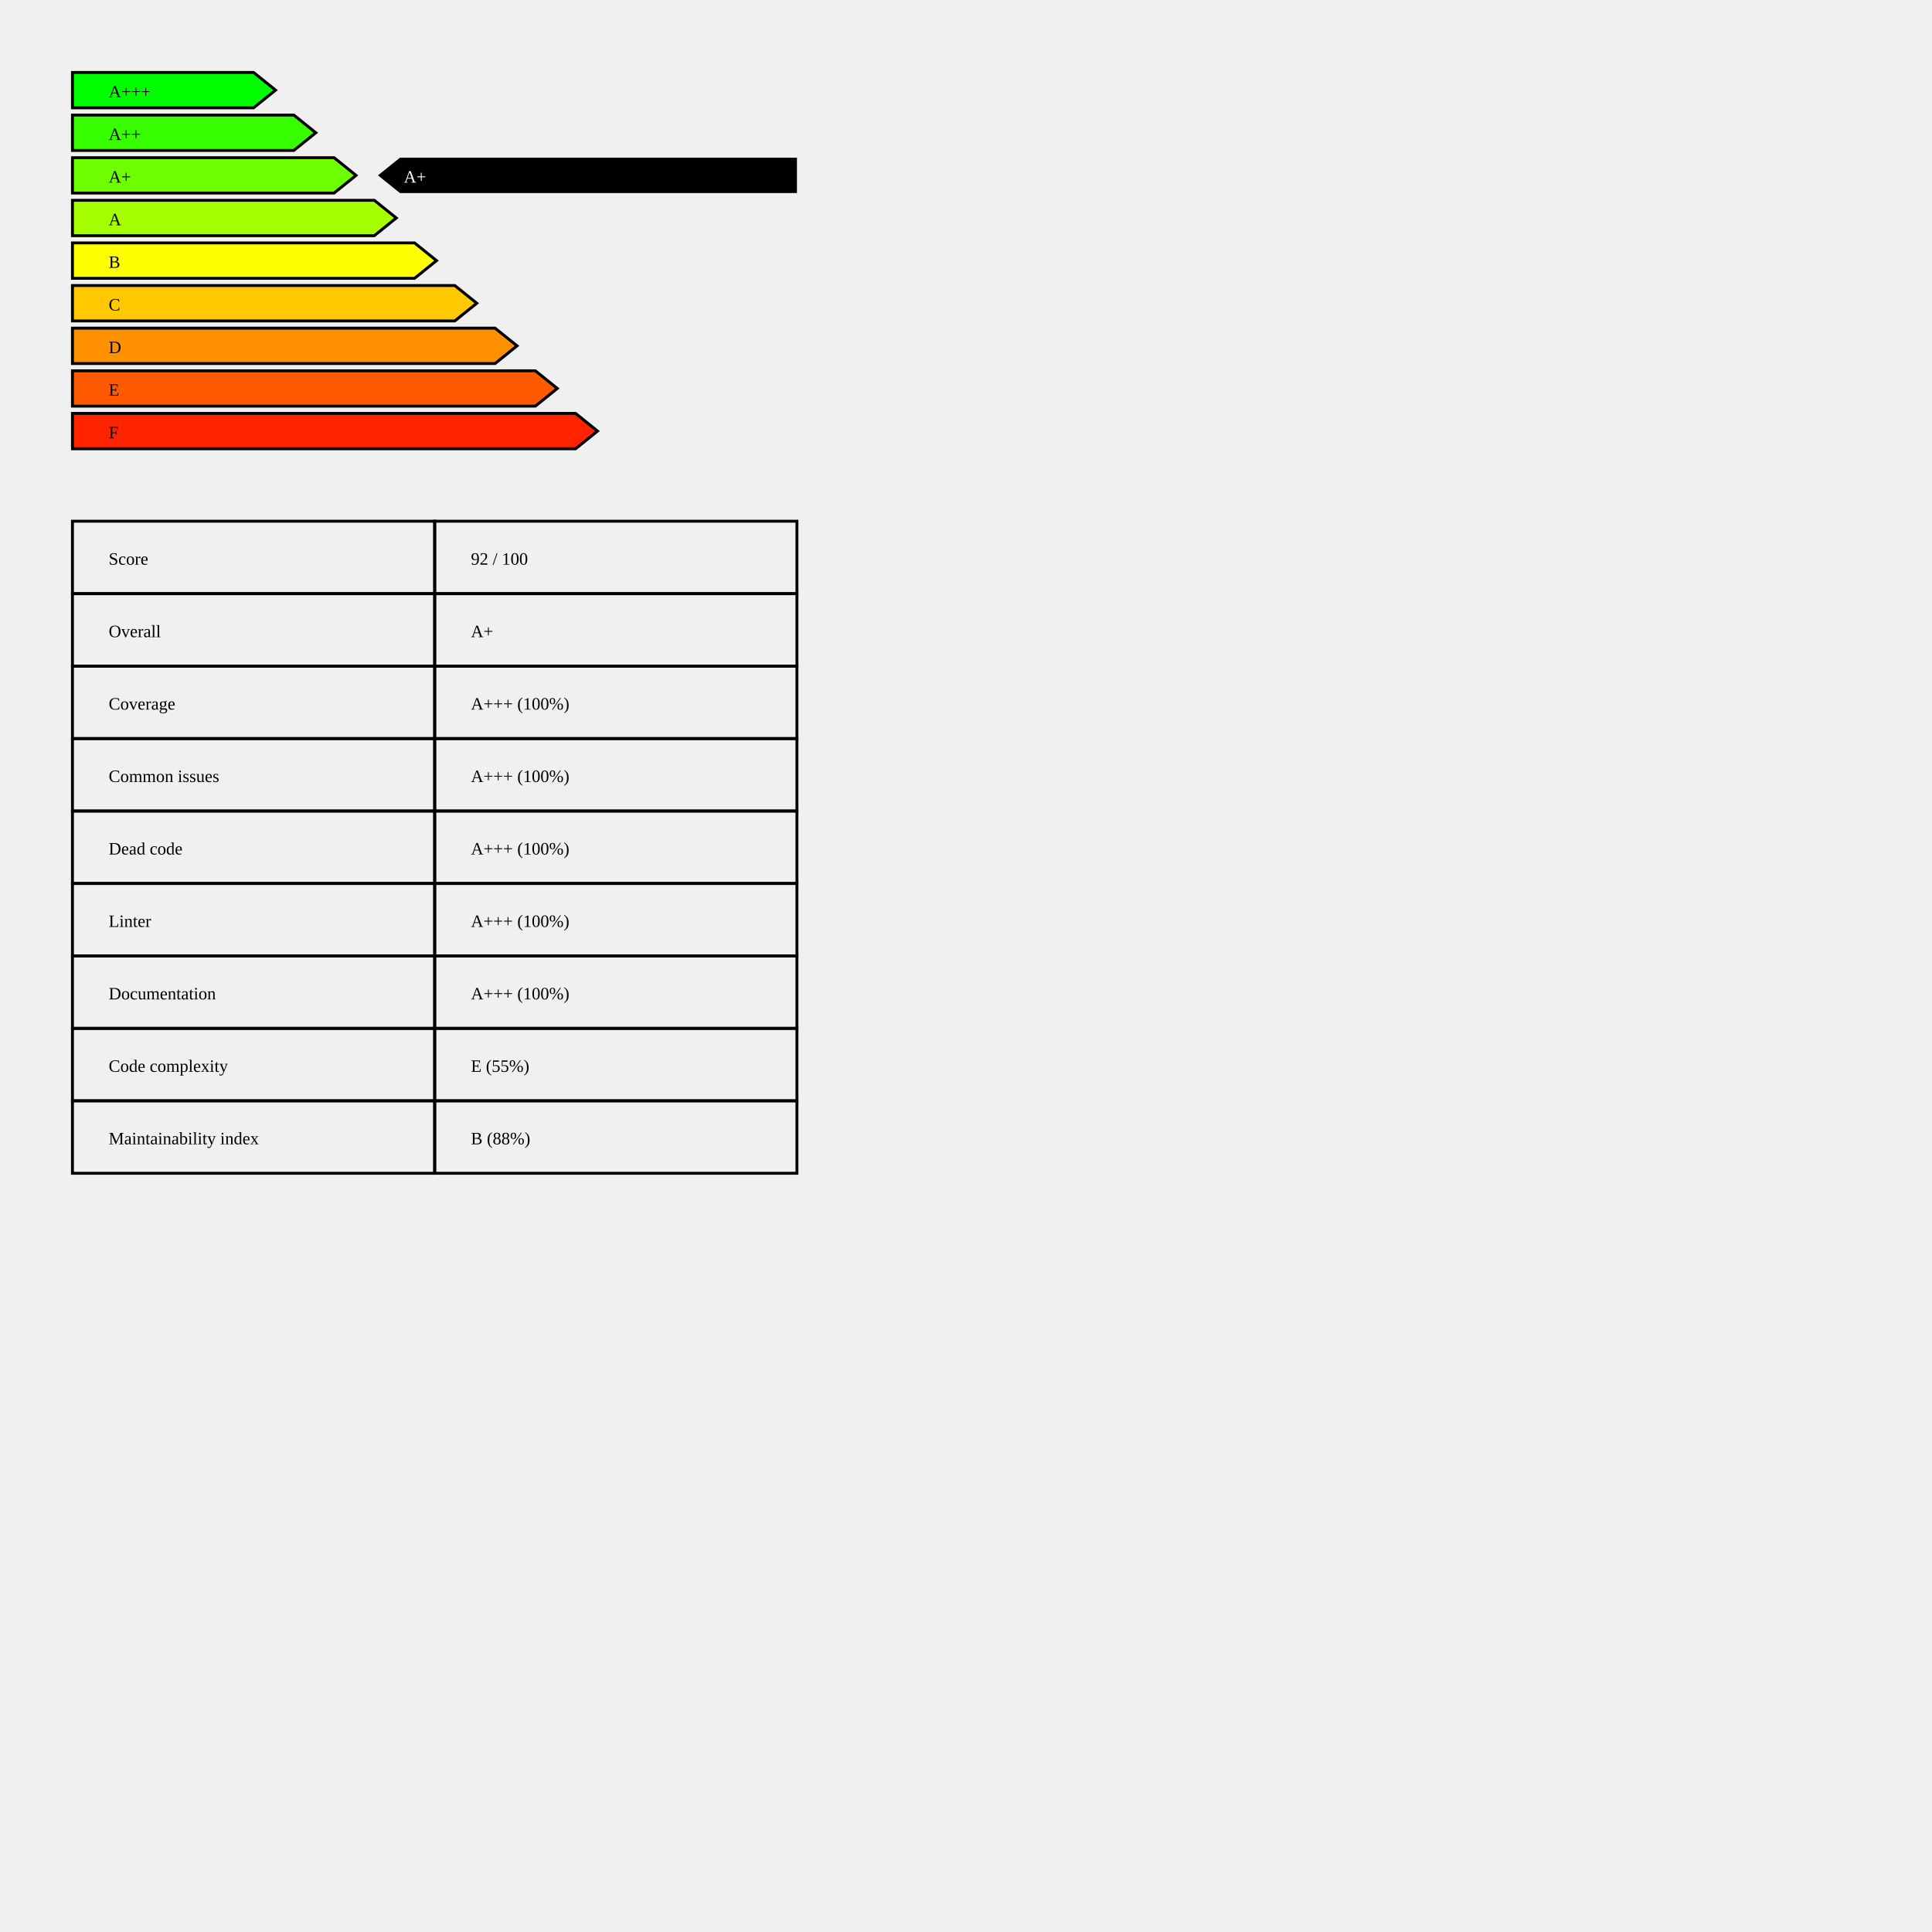
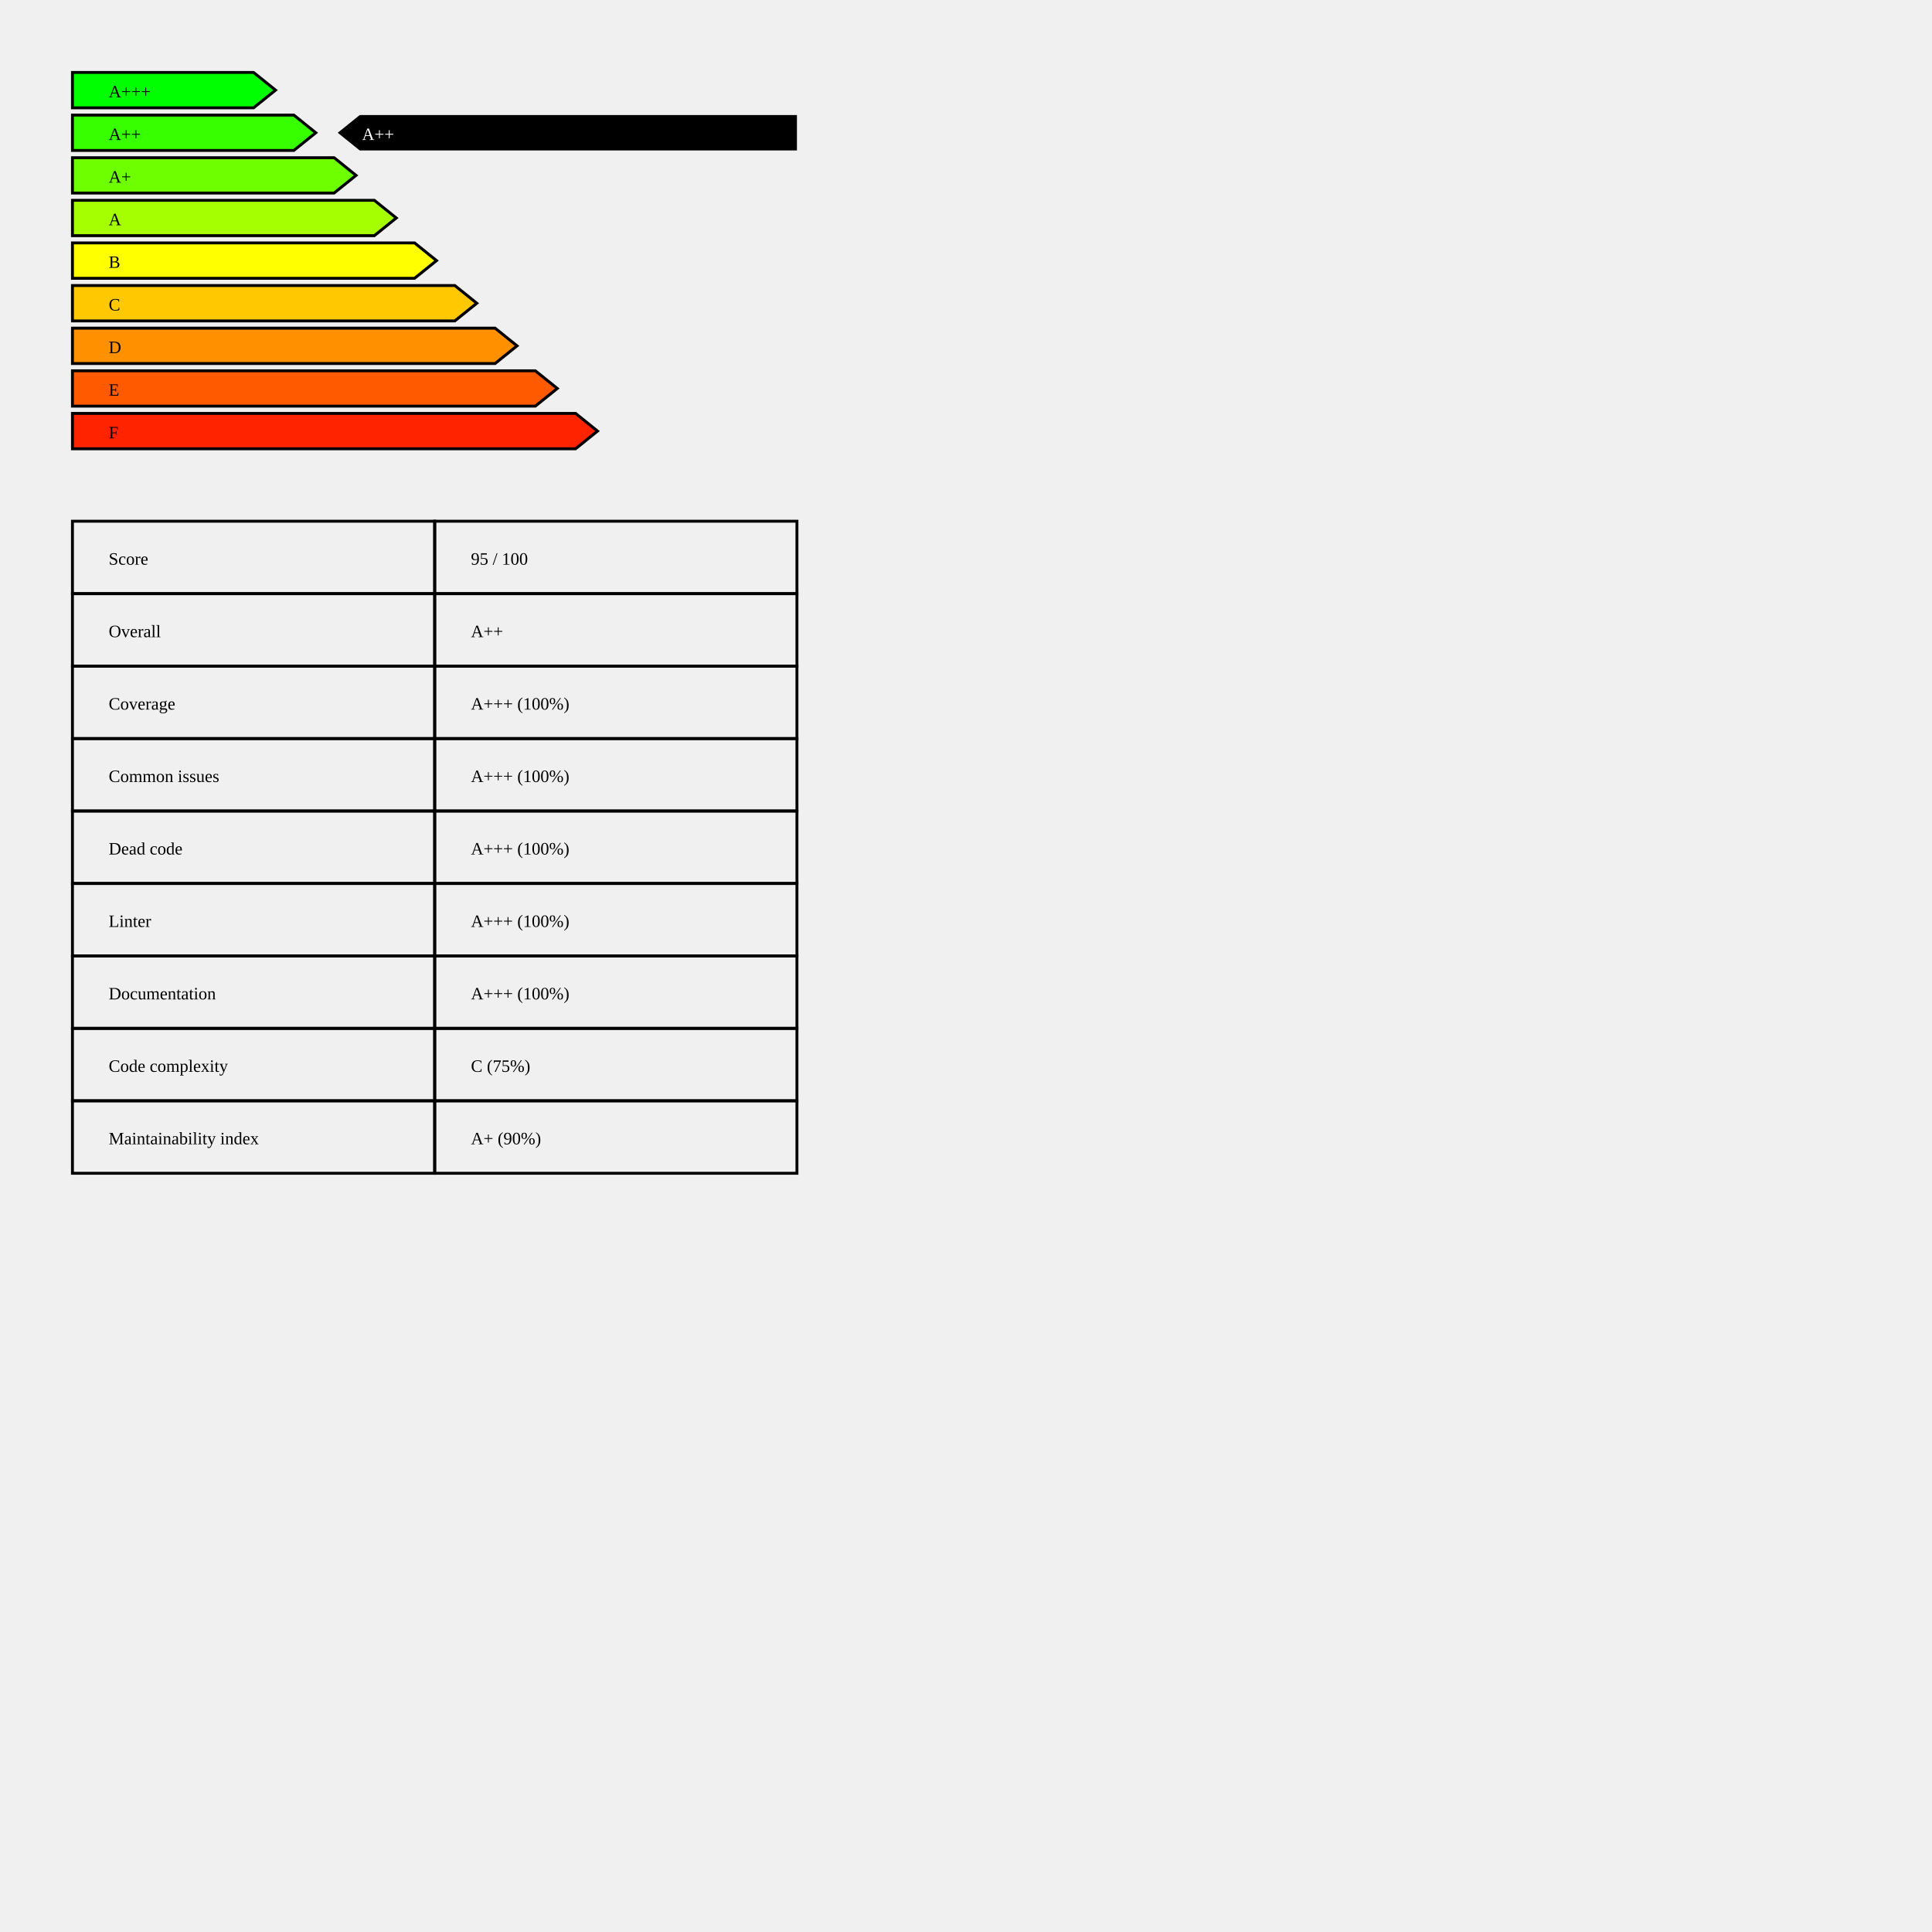
<svg xmlns="http://www.w3.org/2000/svg" baseProfile="full" height="1000pt" version="1.1" width="1000pt">
  <defs />
  <polygon points="50,50.0 175.0,50.0 190.152,62.206 175.0,74.412 50,74.412 50,50.0" style="fill:rgb(0 255 0);stroke:black;stroke-width:2;" />
  <text x="75.0" y="67.206">A+++</text>
  <polygon points="50,79.412 202.778,79.412 217.929,91.618 202.778,103.824 50,103.824 50,79.412" style="fill:rgb(55 255 0);stroke:black;stroke-width:2;" />
  <text x="75.0" y="96.618">A++</text>
  <polygon points="50,108.824 230.556,108.824 245.707,121.029 230.556,133.235 50,133.235 50,108.824" style="fill:rgb(110 255 0);stroke:black;stroke-width:2;" />
  <text x="75.0" y="126.029">A+</text>
  <polygon points="50,138.235 258.333,138.235 273.485,150.441 258.333,162.647 50,162.647 50,138.235" style="fill:rgb(165 255 0);stroke:black;stroke-width:2;" />
  <text x="75.0" y="155.441">A</text>
  <polygon points="50,167.647 286.111,167.647 301.263,179.853 286.111,192.059 50,192.059 50,167.647" style="fill:rgb(255 255 0);stroke:black;stroke-width:2;" />
  <text x="75.0" y="184.853">B</text>
  <polygon points="50,197.059 313.889,197.059 329.04,209.265 313.889,221.471 50,221.471 50,197.059" style="fill:rgb(255 200 0);stroke:black;stroke-width:2;" />
  <text x="75.0" y="214.265">C</text>
  <polygon points="50,226.471 341.667,226.471 356.818,238.676 341.667,250.882 50,250.882 50,226.471" style="fill:rgb(255 145 0);stroke:black;stroke-width:2;" />
  <text x="75.0" y="243.676">D</text>
  <polygon points="50,255.882 369.444,255.882 384.596,268.088 369.444,280.294 50,280.294 50,255.882" style="fill:rgb(255 90 0);stroke:black;stroke-width:2;" />
  <text x="75.0" y="273.088">E</text>
  <polygon points="50,285.294 397.222,285.294 412.374,297.5 397.222,309.706 50,309.706 50,285.294" style="fill:rgb(255 35 0);stroke:black;stroke-width:2;" />
  <text x="75.0" y="302.5">F</text>
-   <polygon points="276.01,108.824 260.859,121.029 276.01,133.235 550,133.235 550,108.824" style="fill:black;" />
-   <text fill="white" x="278.687" y="126.029">A+</text>
+   <polygon points="248.232,79.412 233.081,91.618 248.232,103.824 550,103.824 550,79.412" style="fill:black;" />
+   <text fill="white" x="249.798" y="96.618">A++</text>
  <text x="75.0" y="389.706">Score</text>
-   <text x="325.0" y="389.706">92 / 100</text>
+   <text x="325.0" y="389.706">95 / 100</text>
  <polygon points="50,359.706 300,359.706 300,409.706 50,409.706 50,359.706" style="fill:none; stroke:black;stroke-width:2;" />
  <polygon points="300,359.706 550,359.706 550,409.706 300,409.706 300,359.706" style="fill:none; stroke:black;stroke-width:2;" />
  <text x="75.0" y="439.706">Overall</text>
-   <text x="325.0" y="439.706">A+</text>
+   <text x="325.0" y="439.706">A++</text>
  <polygon points="50,409.706 300,409.706 300,459.706 50,459.706 50,409.706" style="fill:none; stroke:black;stroke-width:2;" />
  <polygon points="300,409.706 550,409.706 550,459.706 300,459.706 300,409.706" style="fill:none; stroke:black;stroke-width:2;" />
  <text x="75.0" y="489.706">Coverage</text>
  <text x="325.0" y="489.706">A+++  (100%)</text>
  <polygon points="50,459.706 300,459.706 300,509.706 50,509.706 50,459.706" style="fill:none; stroke:black;stroke-width:2;" />
  <polygon points="300,459.706 550,459.706 550,509.706 300,509.706 300,459.706" style="fill:none; stroke:black;stroke-width:2;" />
  <text x="75.0" y="539.706">Common issues</text>
  <text x="325.0" y="539.706">A+++  (100%)</text>
  <polygon points="50,509.706 300,509.706 300,559.706 50,559.706 50,509.706" style="fill:none; stroke:black;stroke-width:2;" />
  <polygon points="300,509.706 550,509.706 550,559.706 300,559.706 300,509.706" style="fill:none; stroke:black;stroke-width:2;" />
  <text x="75.0" y="589.706">Dead code</text>
  <text x="325.0" y="589.706">A+++  (100%)</text>
  <polygon points="50,559.706 300,559.706 300,609.706 50,609.706 50,559.706" style="fill:none; stroke:black;stroke-width:2;" />
  <polygon points="300,559.706 550,559.706 550,609.706 300,609.706 300,559.706" style="fill:none; stroke:black;stroke-width:2;" />
  <text x="75.0" y="639.706">Linter</text>
  <text x="325.0" y="639.706">A+++  (100%)</text>
  <polygon points="50,609.706 300,609.706 300,659.706 50,659.706 50,609.706" style="fill:none; stroke:black;stroke-width:2;" />
  <polygon points="300,609.706 550,609.706 550,659.706 300,659.706 300,609.706" style="fill:none; stroke:black;stroke-width:2;" />
  <text x="75.0" y="689.706">Documentation</text>
  <text x="325.0" y="689.706">A+++  (100%)</text>
  <polygon points="50,659.706 300,659.706 300,709.706 50,709.706 50,659.706" style="fill:none; stroke:black;stroke-width:2;" />
  <polygon points="300,659.706 550,659.706 550,709.706 300,709.706 300,659.706" style="fill:none; stroke:black;stroke-width:2;" />
  <text x="75.0" y="739.706">Code complexity</text>
-   <text x="325.0" y="739.706">E  (55%)</text>
+   <text x="325.0" y="739.706">C  (75%)</text>
  <polygon points="50,709.706 300,709.706 300,759.706 50,759.706 50,709.706" style="fill:none; stroke:black;stroke-width:2;" />
  <polygon points="300,709.706 550,709.706 550,759.706 300,759.706 300,709.706" style="fill:none; stroke:black;stroke-width:2;" />
  <text x="75.0" y="789.706">Maintainability index</text>
-   <text x="325.0" y="789.706">B  (88%)</text>
+   <text x="325.0" y="789.706">A+  (90%)</text>
  <polygon points="50,759.706 300,759.706 300,809.706 50,809.706 50,759.706" style="fill:none; stroke:black;stroke-width:2;" />
  <polygon points="300,759.706 550,759.706 550,809.706 300,809.706 300,759.706" style="fill:none; stroke:black;stroke-width:2;" />
</svg>
